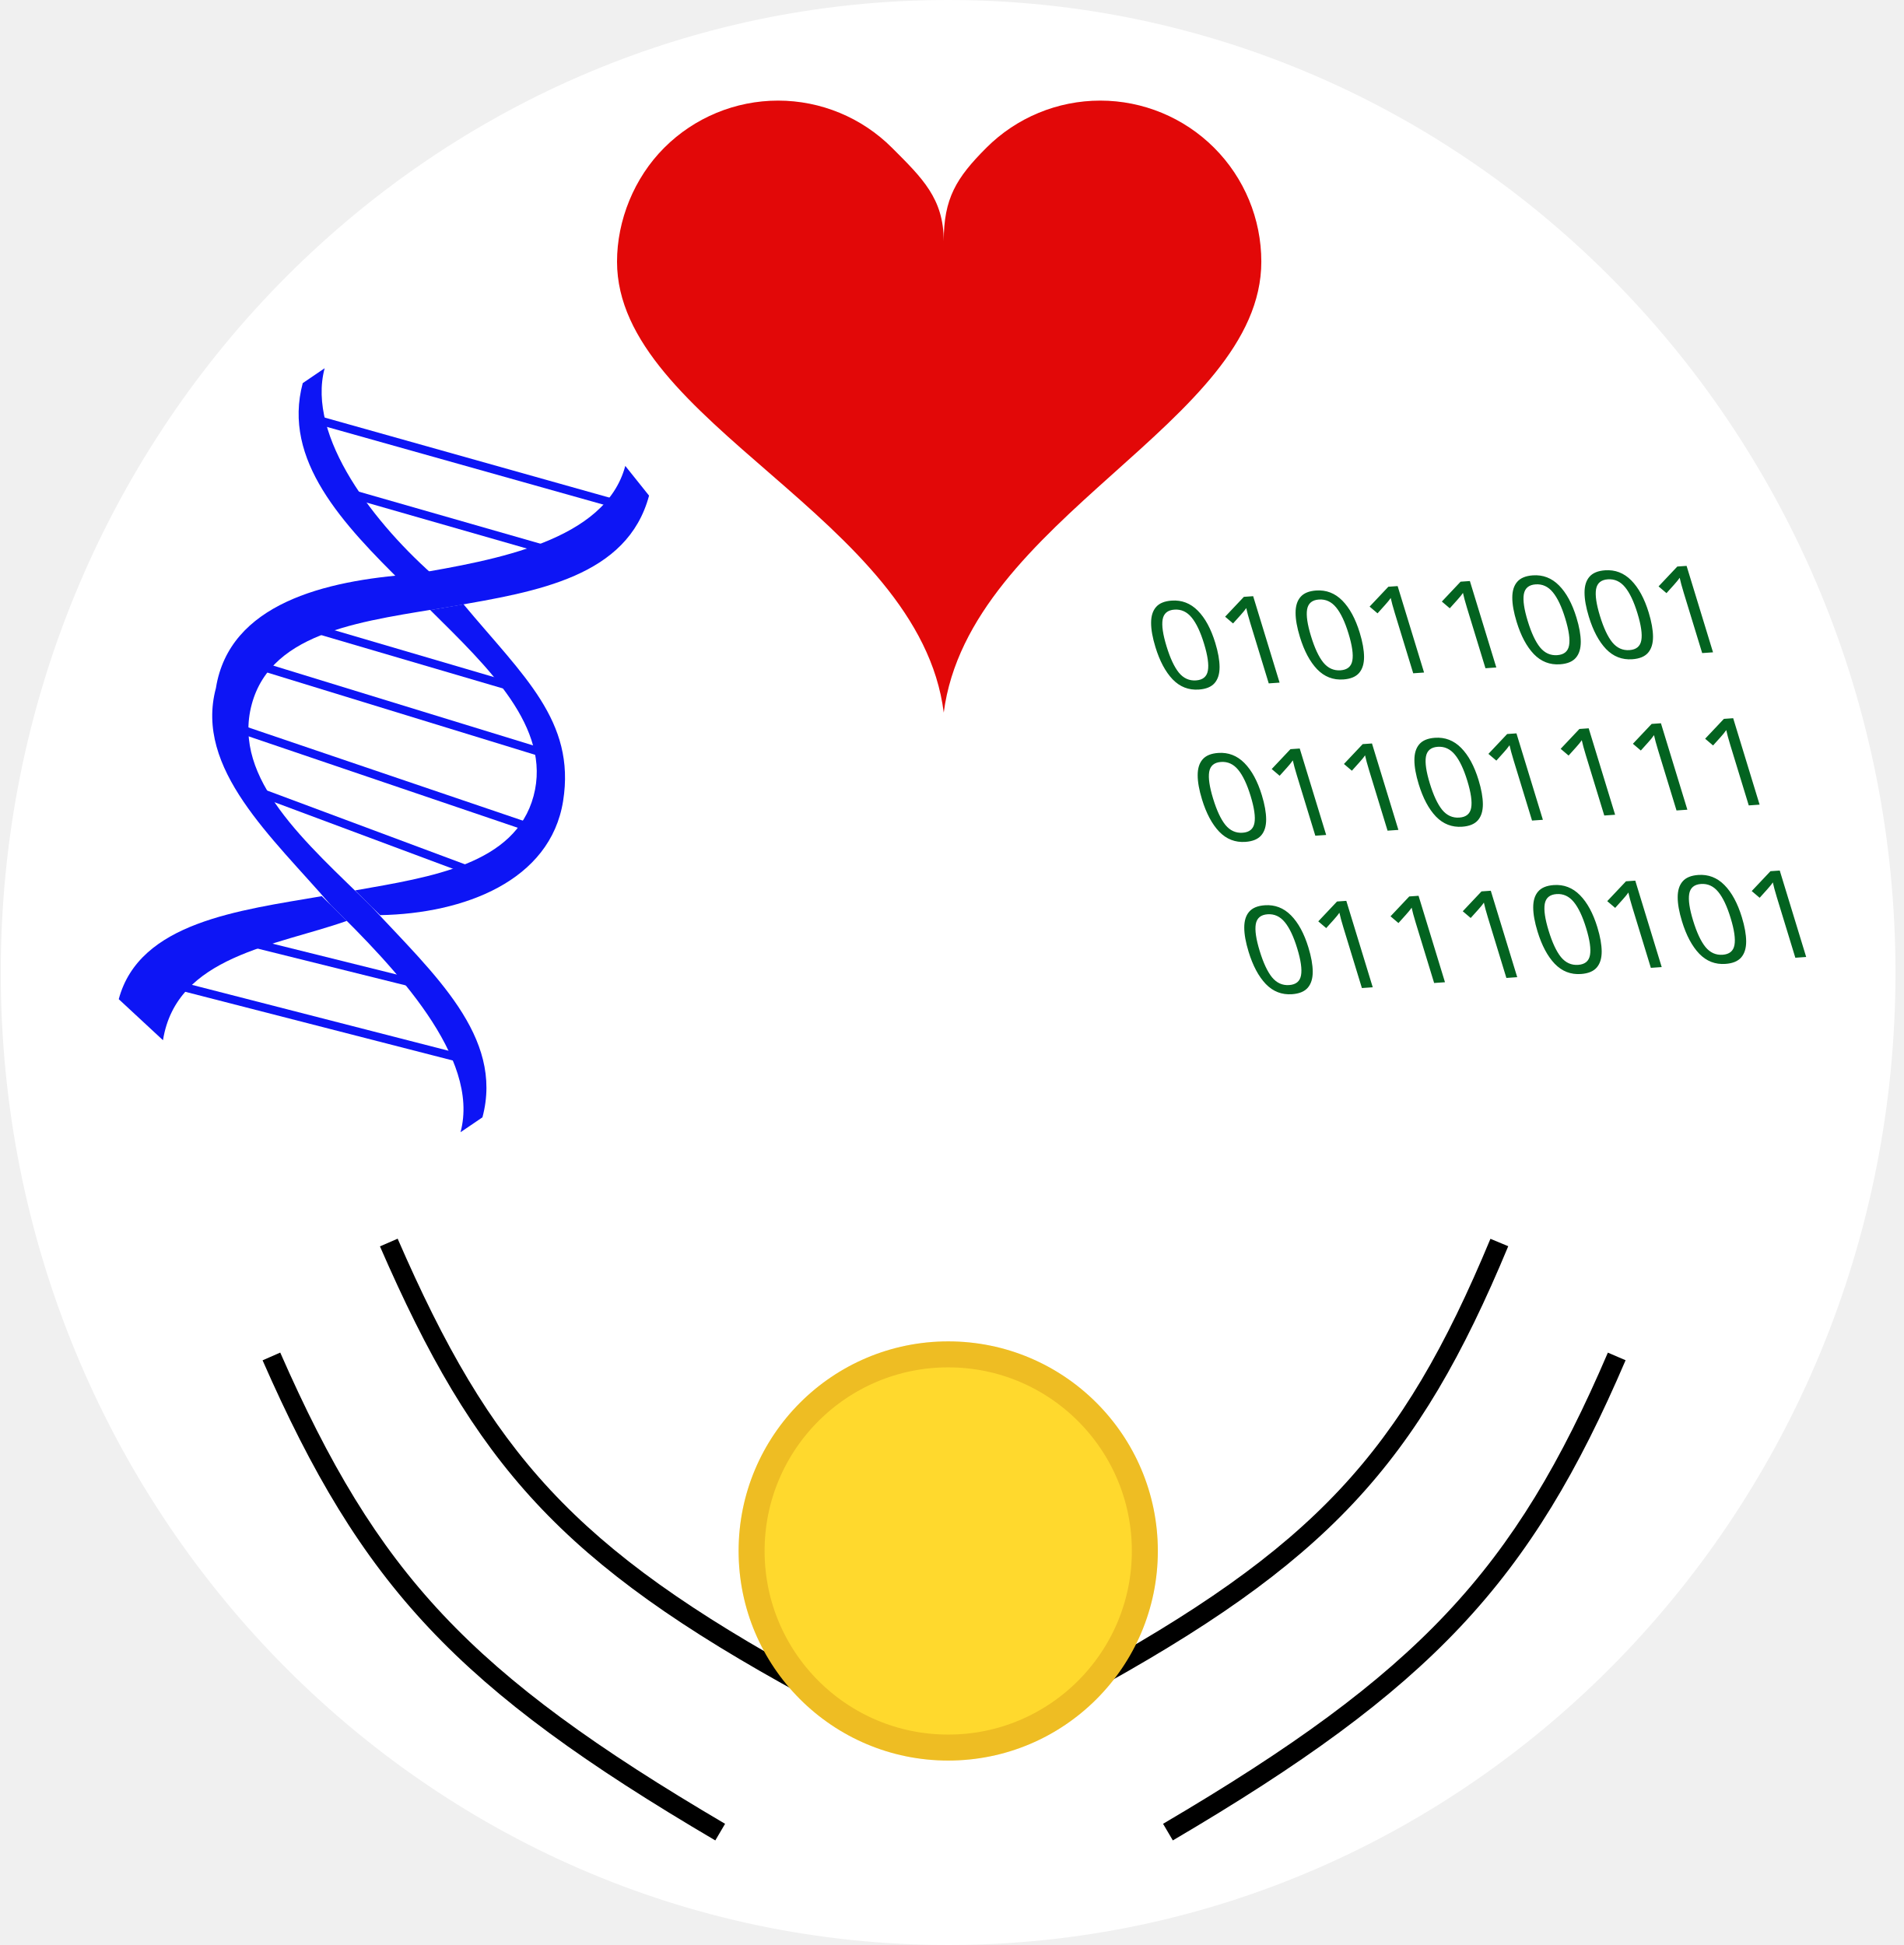
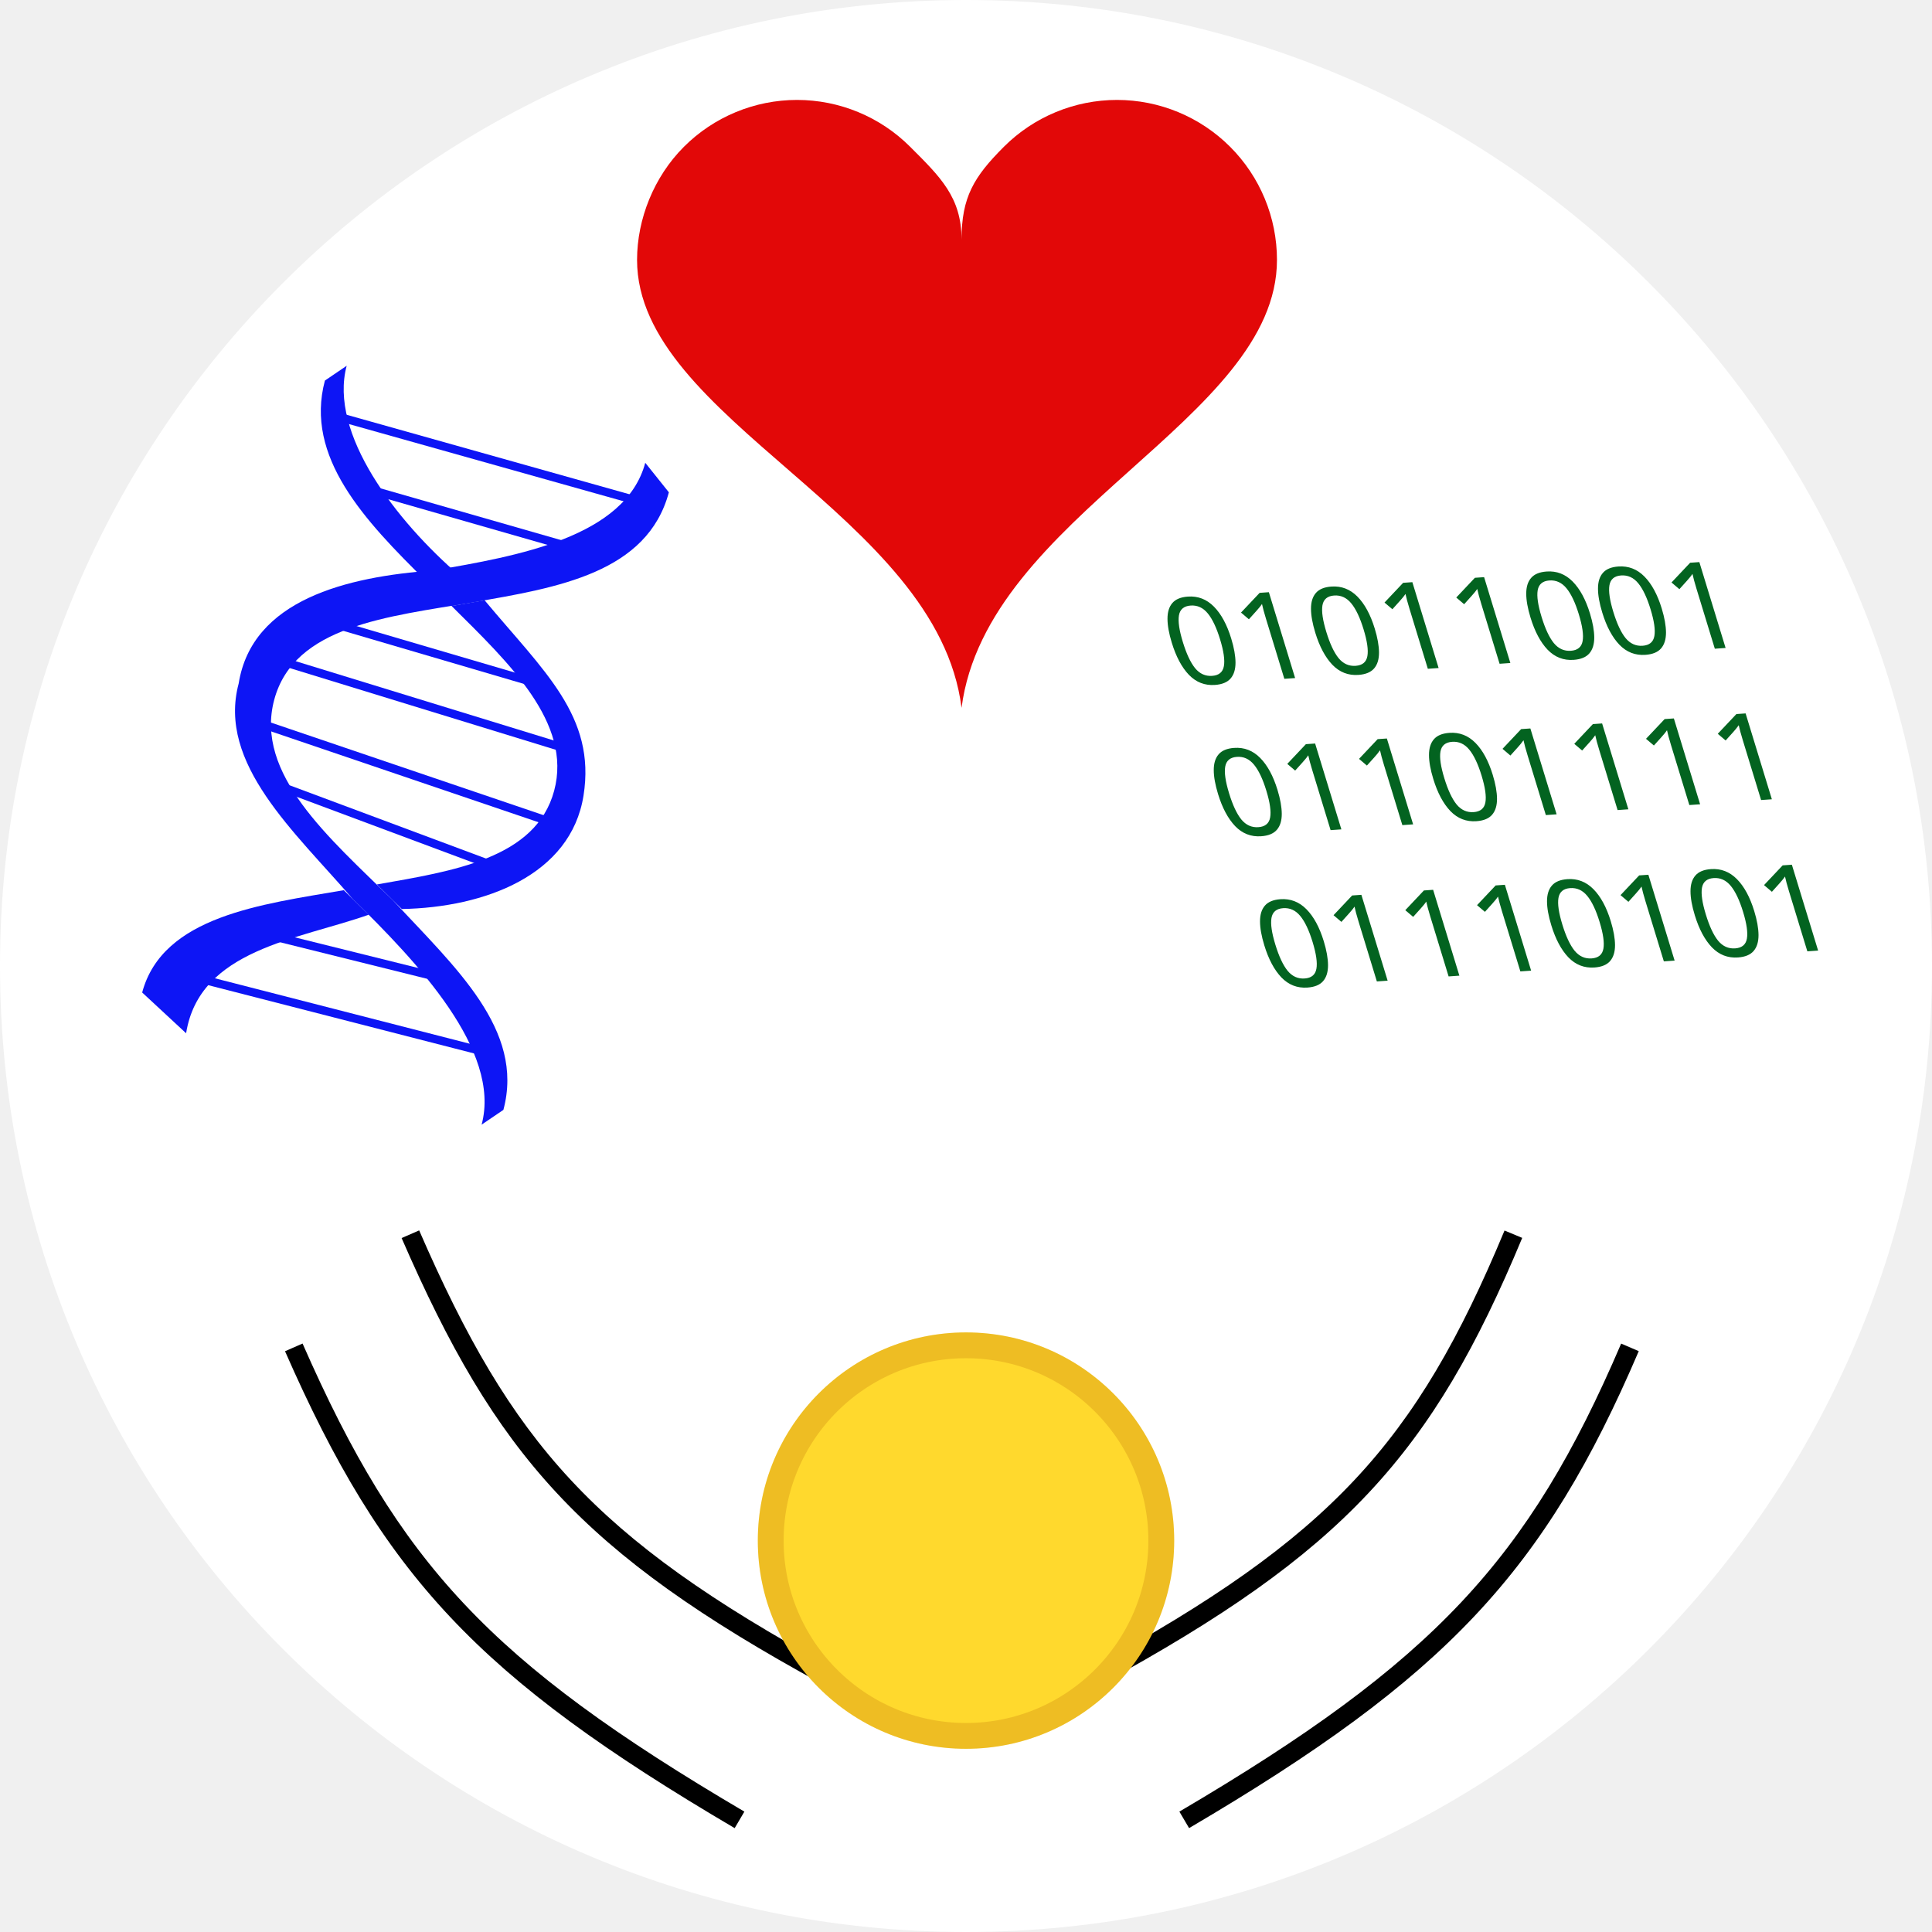
- <svg xmlns="http://www.w3.org/2000/svg" width="227" height="232" viewBox="0 0 227 232" fill="none" version="1.1" id="svg15">
-   <g id="Logo">
-     <path id="Circle" d="m 226.064,116 c 0,64.065 -50.586,116 -112.987,116 C 50.676,232 0.09,180.065 0.09,116 0.09,51.935 50.676,0 113.077,0 175.478,0 226.064,51.935 226.064,116 Z" fill="#ffffff" />
+ <svg xmlns="http://www.w3.org/2000/svg" width="232" height="232" viewBox="0 0 232 232" fill="none" version="1.1" id="svg15">
+   <g id="Logo" transform="translate(2.910006)">
+     <path id="Circle" d="m 229.09,116 c 0,64.065 -51.935,116 -116,116 C 49.025,232 -2.91,180.065 -2.91,116 -2.91,51.935 49.025,0 113.09,0 c 64.065,0 116,51.935 116,116 z" fill="#ffffff" style="stroke-width:1.013" />
    <g id="Inside">
      <g id="Person">
        <path id="Left Arm" fill-rule="evenodd" clip-rule="evenodd" d="m 179.882,148.649 c -5.391,12.964 -10.758,22.426 -18.449,30.628 -7.682,8.193 -17.623,15.064 -32.062,22.94 l -1.102,-2.019 c 14.352,-7.828 24.048,-14.561 31.487,-22.494 7.43,-7.924 12.668,-17.109 18.002,-29.938 z m 13.995,13.6 c -5.645,13.178 -11.407,22.972 -19.664,31.75 -8.246,8.766 -18.929,16.465 -34.334,25.526 l -1.166,-1.982 c 15.332,-9.019 25.798,-16.587 33.824,-25.119 8.014,-8.52 13.646,-18.055 19.226,-31.081 z" fill="#000000" />
        <path id="Righ Arm" fill-rule="evenodd" clip-rule="evenodd" d="m 45.316,148.668 c 5.634,12.951 10.998,22.408 18.623,30.607 7.62,8.194 17.437,15.066 31.881,22.944 L 96.921,200.2 C 82.573,192.374 73.001,185.642 65.623,177.709 58.251,169.781 53.011,160.591 47.425,147.751 Z M 31.317,162.26 c 5.889,13.418 11.65,23.211 19.846,31.928 8.185,8.705 18.745,16.279 34.148,25.339 l 1.166,-1.982 C 71.143,208.525 60.801,201.081 52.839,192.612 44.887,184.156 39.254,174.619 33.423,161.336 Z" fill="#000000" />
        <g id="Face" filter="url(#filter0_b_9_11)">
          <mask id="path-4-inside-1_9_11" fill="#ffffff">
            <path d="m 88.09,185 c 0,13.807 11.193,25 25,25 13.807,0 25,-11.193 25,-25 0,-13.807 -11.193,-25 -25,-25 -13.807,0 -25,11.193 -25,25 z" id="path1" />
          </mask>
          <path d="m 88.09,185 c 0,13.807 11.193,25 25,25 13.807,0 25,-11.193 25,-25 0,-13.807 -11.193,-25 -25,-25 -13.807,0 -25,11.193 -25,25 z" fill="#ffd92d" id="path2" />
          <path d="m 88.09,185 c 0,13.807 11.193,25 25,25 13.807,0 25,-11.193 25,-25 0,-13.807 -11.193,-25 -25,-25 -13.807,0 -25,11.193 -25,25 z" stroke="#b35f00" stroke-opacity="0.22" stroke-width="6.2" mask="url(#path-4-inside-1_9_11)" id="path3" />
        </g>
      </g>
      <g id="Elements">
        <g id="DNA">
          <g id="Group_2">
            <path id="Vector" d="m 38.018,50.13 34.659,9.743" stroke="#0d15f5" stroke-miterlimit="10" />
            <path id="Vector_2" d="m 38.872,58.039 29.045,8.328" stroke="#0d15f5" stroke-miterlimit="10" />
            <path id="Vector_3" d="m 34.56,74.131 27.405,8.05" stroke="#0d15f5" stroke-miterlimit="10" />
            <path id="Vector_4" d="M 30.698,79.337 65.871,90.141" stroke="#0d15f5" stroke-miterlimit="10" />
            <path id="Vector_5" d="M 28.827,87.025 63.066,98.656" stroke="#0d15f5" stroke-miterlimit="10" />
            <path id="Vector_6" d="M 29.197,93.836 59.052,104.972" stroke="#0d15f5" stroke-miterlimit="10" />
            <path id="Vector_7" d="m 24.648,111.124 26.687,6.632" stroke="#0d15f5" stroke-miterlimit="10" />
            <path id="Vector_8" d="m 20.031,117.255 35.577,9.137" stroke="#0d15f5" stroke-miterlimit="10" />
          </g>
          <g id="Vector_9">
            <mask id="path-13-inside-2_9_11" fill="#ffffff">
              <path d="M 52.277,69.131 C 44.697,62.591 36.535,52.076 38.72,43.923 l -2.614,1.776 c -2.462,9.189 4.763,16.799 12.192,24.115 0.478,-0.077 0.949,-0.168 1.427,-0.245 0.861,-0.139 1.714,-0.291 2.553,-0.436 z" id="path4" />
            </mask>
            <path d="M 52.277,69.131 C 44.697,62.591 36.535,52.076 38.72,43.923 l -2.614,1.776 c -2.462,9.189 4.763,16.799 12.192,24.115 0.478,-0.077 0.949,-0.168 1.427,-0.245 0.861,-0.139 1.714,-0.291 2.553,-0.436 z" fill="#0d15f5" stroke="#0d15f5" stroke-width="2" mask="url(#path-13-inside-2_9_11)" id="path5" />
          </g>
          <g id="Vector_10">
            <mask id="path-14-inside-3_9_11" fill="#ffffff">
              <path d="m 57.54,133.276 -2.615,1.775 C 57.314,126.14 47.114,115.461 39.45,107.953 32.507,99.889 23.171,91.71 25.75,82.082 27.351,72.009 38.749,69.254 49.153,68.499 59.29,66.775 72.187,64.484 74.575,55.573 l 2.835,3.546 c -2.58,9.628 -13.246,11.447 -23.554,13.209 -10.137,1.724 -21.448,2.788 -23.836,11.7 -2.388,8.912 6.586,16.566 14.25,24.075 7.478,8.074 15.849,15.545 13.269,25.173 z" id="path6" />
            </mask>
            <path d="m 57.54,133.276 -2.615,1.775 C 57.314,126.14 47.114,115.461 39.45,107.953 32.507,99.889 23.171,91.71 25.75,82.082 27.351,72.009 38.749,69.254 49.153,68.499 59.29,66.775 72.187,64.484 74.575,55.573 l 2.835,3.546 c -2.58,9.628 -13.246,11.447 -23.554,13.209 -10.137,1.724 -21.448,2.788 -23.836,11.7 -2.388,8.912 6.586,16.566 14.25,24.075 7.478,8.074 15.849,15.545 13.269,25.173 z" fill="#0d15f5" stroke="#0d15f5" stroke-width="2" mask="url(#path-14-inside-3_9_11)" id="path7" />
          </g>
          <g id="Vector_11">
            <mask id="path-15-inside-4_9_11" fill="#ffffff">
              <path d="m 67.161,95.538 c 1.517,-9.543 -4.782,-14.935 -11.877,-23.455 -0.478,0.077 -0.949,0.168 -1.427,0.245 -0.85,0.142 -1.703,0.295 -2.542,0.44 6.875,6.822 14.506,14.029 12.321,22.182 -2.185,8.153 -12.135,9.647 -21.293,11.26 0.633,0.624 1.274,1.262 1.918,1.889 0.364,0.351 0.714,0.708 1.077,1.059 9.987,-0.182 20.306,-4.077 21.823,-13.62 z" id="path8" />
            </mask>
            <path d="m 67.161,95.538 c 1.517,-9.543 -4.782,-14.935 -11.877,-23.455 -0.478,0.077 -0.949,0.168 -1.427,0.245 -0.85,0.142 -1.703,0.295 -2.542,0.44 6.875,6.822 14.506,14.029 12.321,22.182 -2.185,8.153 -12.135,9.647 -21.293,11.26 0.633,0.624 1.274,1.262 1.918,1.889 0.364,0.351 0.714,0.708 1.077,1.059 9.987,-0.182 20.306,-4.077 21.823,-13.62 z" fill="#0d15f5" stroke="#0d15f5" stroke-width="2" mask="url(#path-15-inside-4_9_11)" id="path9" />
          </g>
          <g id="Vector_12">
            <mask id="path-16-inside-5_9_11" fill="#ffffff">
              <path d="m 38.373,106.895 c -9.856,1.699 -21.748,3.097 -24.21,12.287 l 5.276,4.896 c 1.601,-10.073 13.443,-11.243 21.93,-14.235 -0.633,-0.624 -1.274,-1.262 -1.918,-1.89 -0.363,-0.35 -0.724,-0.711 -1.077,-1.058 z" id="path10" />
            </mask>
            <path d="m 38.373,106.895 c -9.856,1.699 -21.748,3.097 -24.21,12.287 l 5.276,4.896 c 1.601,-10.073 13.443,-11.243 21.93,-14.235 -0.633,-0.624 -1.274,-1.262 -1.918,-1.89 -0.363,-0.35 -0.724,-0.711 -1.077,-1.058 z" fill="#0d15f5" stroke="#0d15f5" stroke-width="2" mask="url(#path-16-inside-5_9_11)" id="path11" />
          </g>
          <g id="Vector_13">
            <mask id="path-17-inside-6_9_11" fill="#ffffff">
              <path d="m 51.304,72.764 c 0.84,-0.145 1.692,-0.298 2.542,-0.44 0.478,-0.077 0.949,-0.168 1.427,-0.245 -0.364,-0.35 -0.714,-0.708 -1.077,-1.059 -0.644,-0.627 -1.285,-1.266 -1.918,-1.889 -0.84,0.145 -1.692,0.298 -2.542,0.44 -0.478,0.077 -0.949,0.168 -1.427,0.245 0.364,0.35 0.714,0.708 1.077,1.059 0.644,0.627 1.285,1.265 1.918,1.889 z" id="path12" />
            </mask>
            <path d="m 51.304,72.764 c 0.84,-0.145 1.692,-0.298 2.542,-0.44 0.478,-0.077 0.949,-0.168 1.427,-0.245 -0.364,-0.35 -0.714,-0.708 -1.077,-1.059 -0.644,-0.627 -1.285,-1.266 -1.918,-1.889 -0.84,0.145 -1.692,0.298 -2.542,0.44 -0.478,0.077 -0.949,0.168 -1.427,0.245 0.364,0.35 0.714,0.708 1.077,1.059 0.644,0.627 1.285,1.265 1.918,1.889 z" fill="#0d15f5" stroke="#0d15f5" stroke-width="2" mask="url(#path-17-inside-6_9_11)" id="path13" />
          </g>
        </g>
        <text id="Code [You]" transform="matrix(0.997564,-0.0697565,0.292372,0.956305,135.279,72.25)" fill="#036320" xml:space="preserve" style="white-space:pre" font-family="'Kode Mono'" font-size="15.1px" letter-spacing="0em">
          <tspan x="0.261" y="10.634" id="tspan13">01011001 </tspan>
          <tspan x="0.261" y="29.634" id="tspan14">01101111 </tspan>
          <tspan x="0.261" y="48.634" id="tspan15">01110101</tspan>
        </text>
        <path id="Heart" d="m 73.59,31.21 c 0,19.211 36.059,30.607 38.966,53.789 3.012,-23.182 37.876,-34.576 37.876,-53.789 0,-5.095 -2.024,-9.981 -5.626,-13.584 C 141.203,14.024 136.317,12 131.222,12 c -5.095,0 -9.981,2.024 -13.584,5.627 -3.603,3.603 -5.082,6.049 -5.082,11.144 0,-5.095 -2.569,-7.541 -6.171,-11.144 C 102.782,14.024 97.896,12 92.801,12 87.706,12 82.819,14.024 79.217,17.627 75.614,21.229 73.59,26.304 73.59,31.21 Z" fill="#e20808" />
      </g>
    </g>
  </g>
  <defs id="defs15">
    <filter id="filter0_b_9_11" x="84.09" y="156" width="58" height="58" filterUnits="userSpaceOnUse" color-interpolation-filters="sRGB">
      <feFlood flood-opacity="0" result="BackgroundImageFix" id="feFlood15" />
      <feGaussianBlur in="BackgroundImageFix" stdDeviation="2" id="feGaussianBlur15" />
      <feComposite in2="SourceAlpha" operator="in" result="effect1_backgroundBlur_9_11" id="feComposite15" />
      <feBlend mode="normal" in="SourceGraphic" in2="effect1_backgroundBlur_9_11" result="shape" id="feBlend15" />
    </filter>
  </defs>
</svg>
